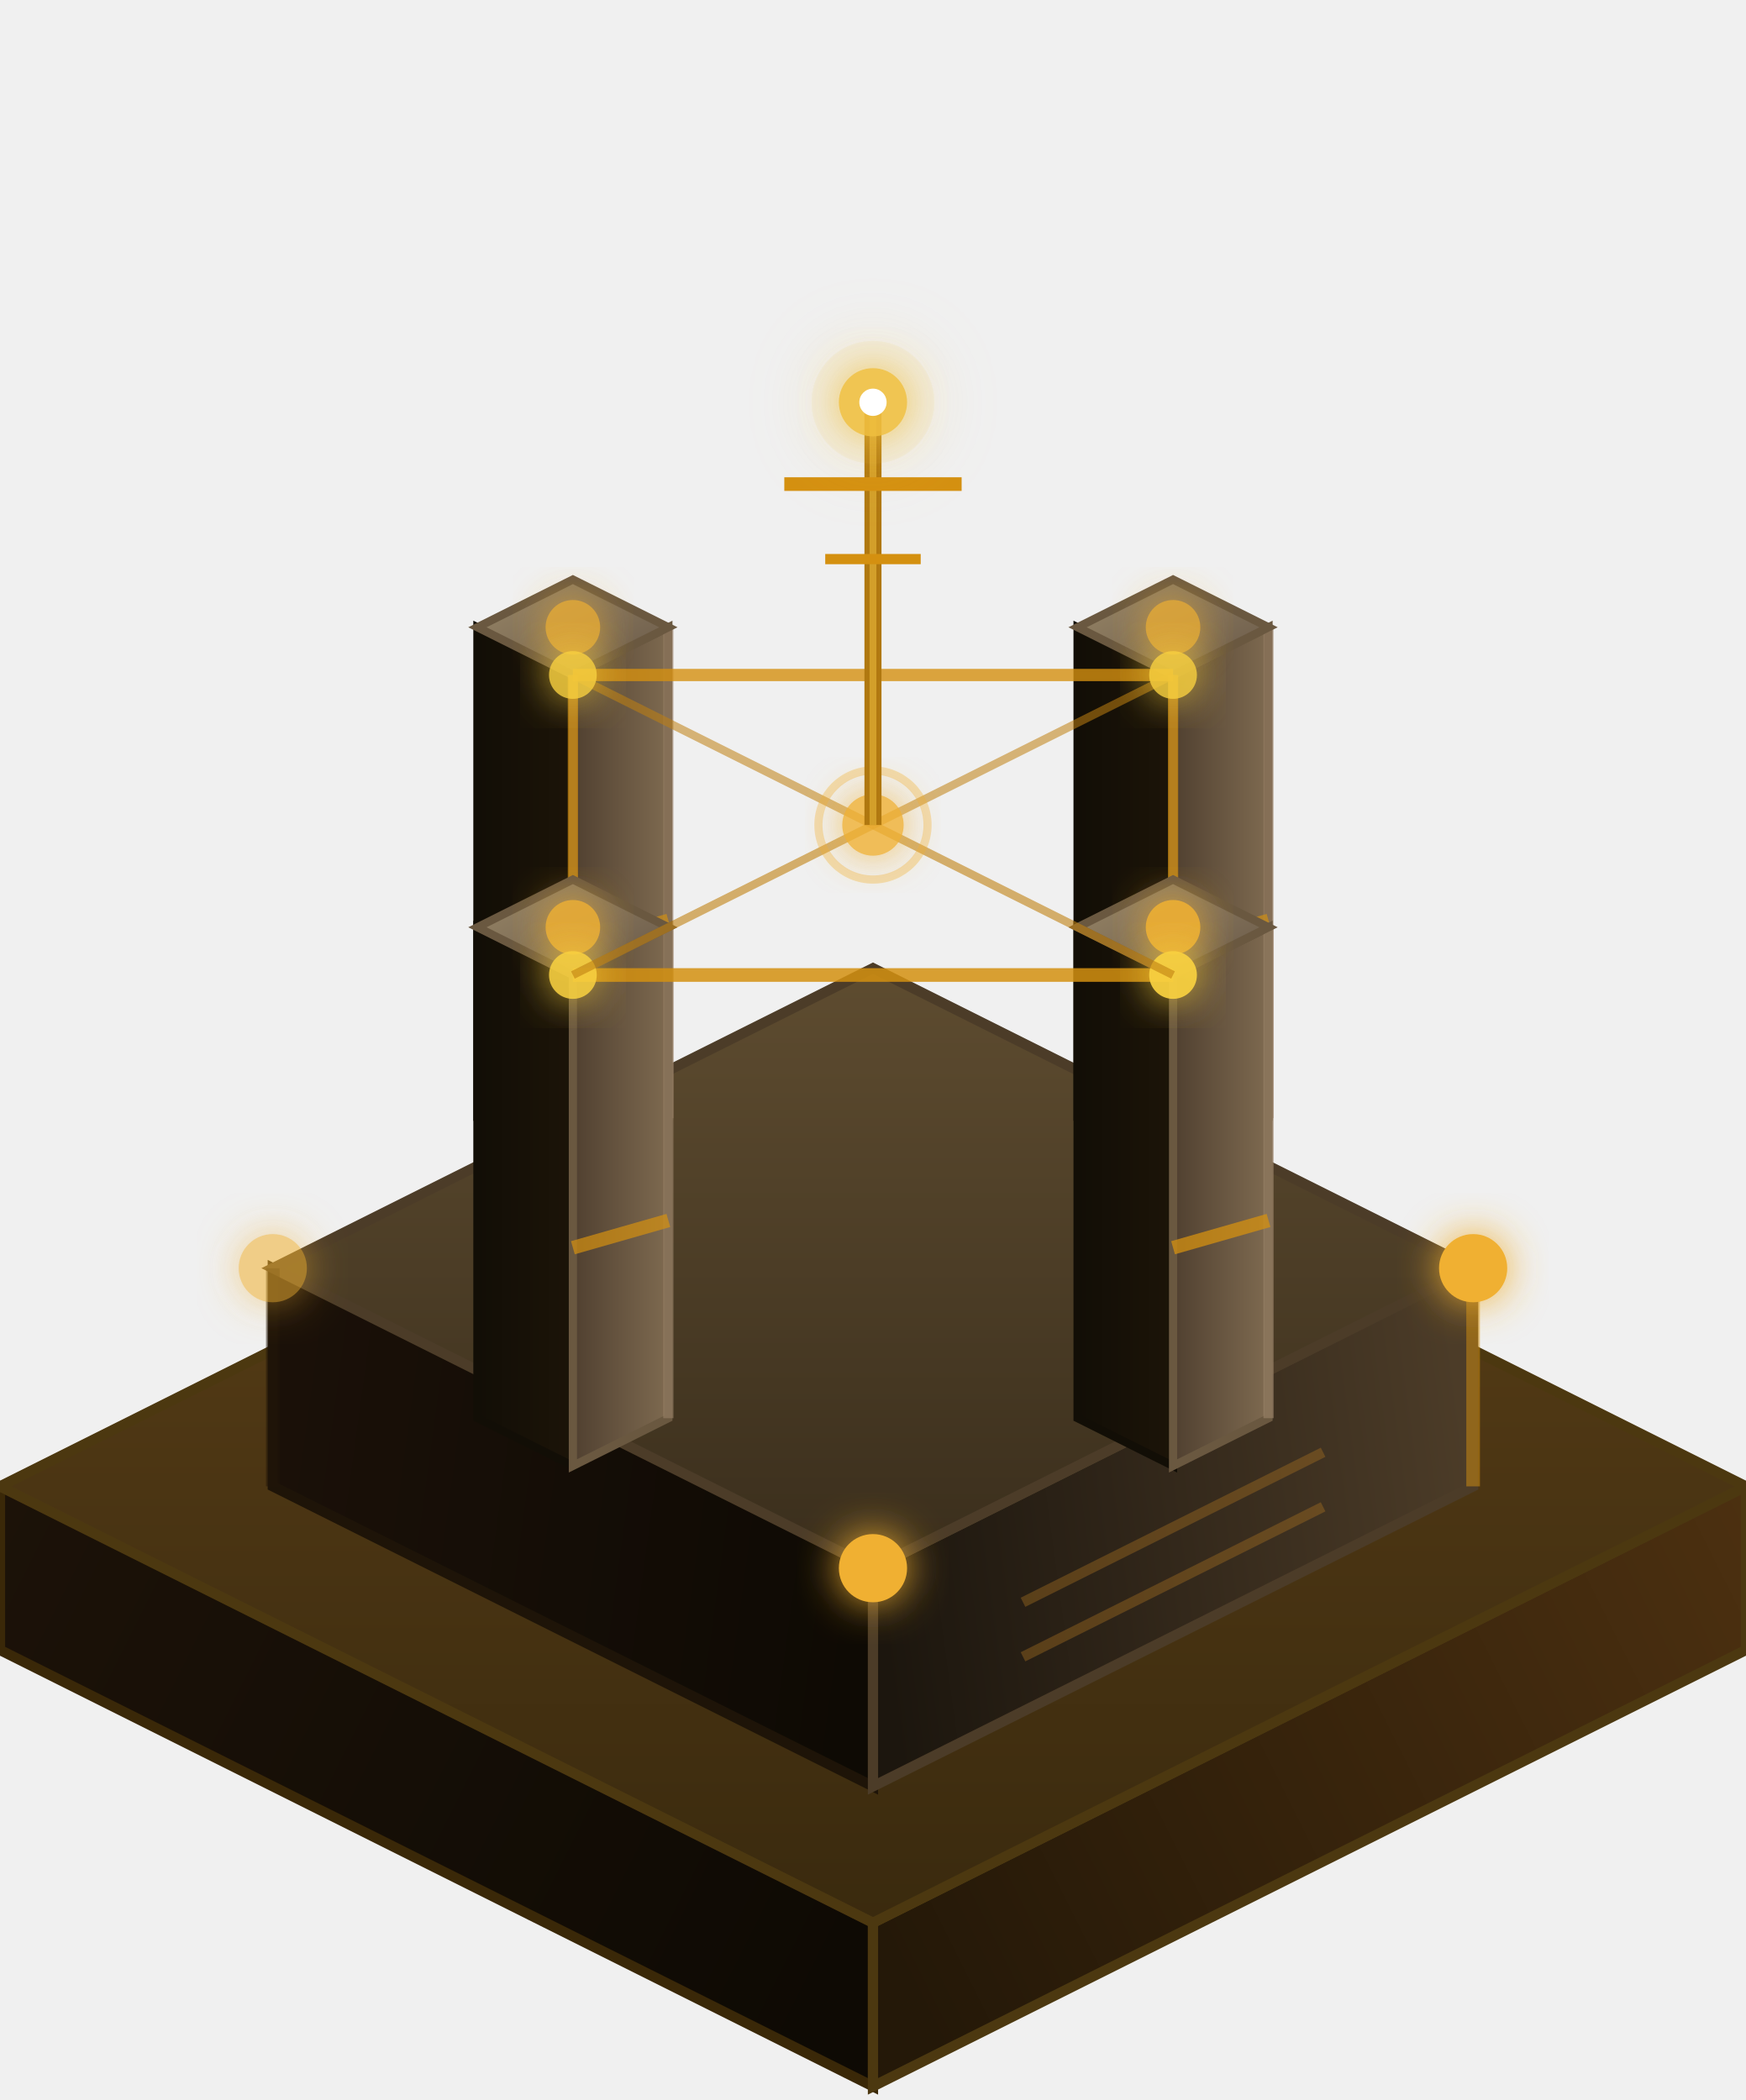
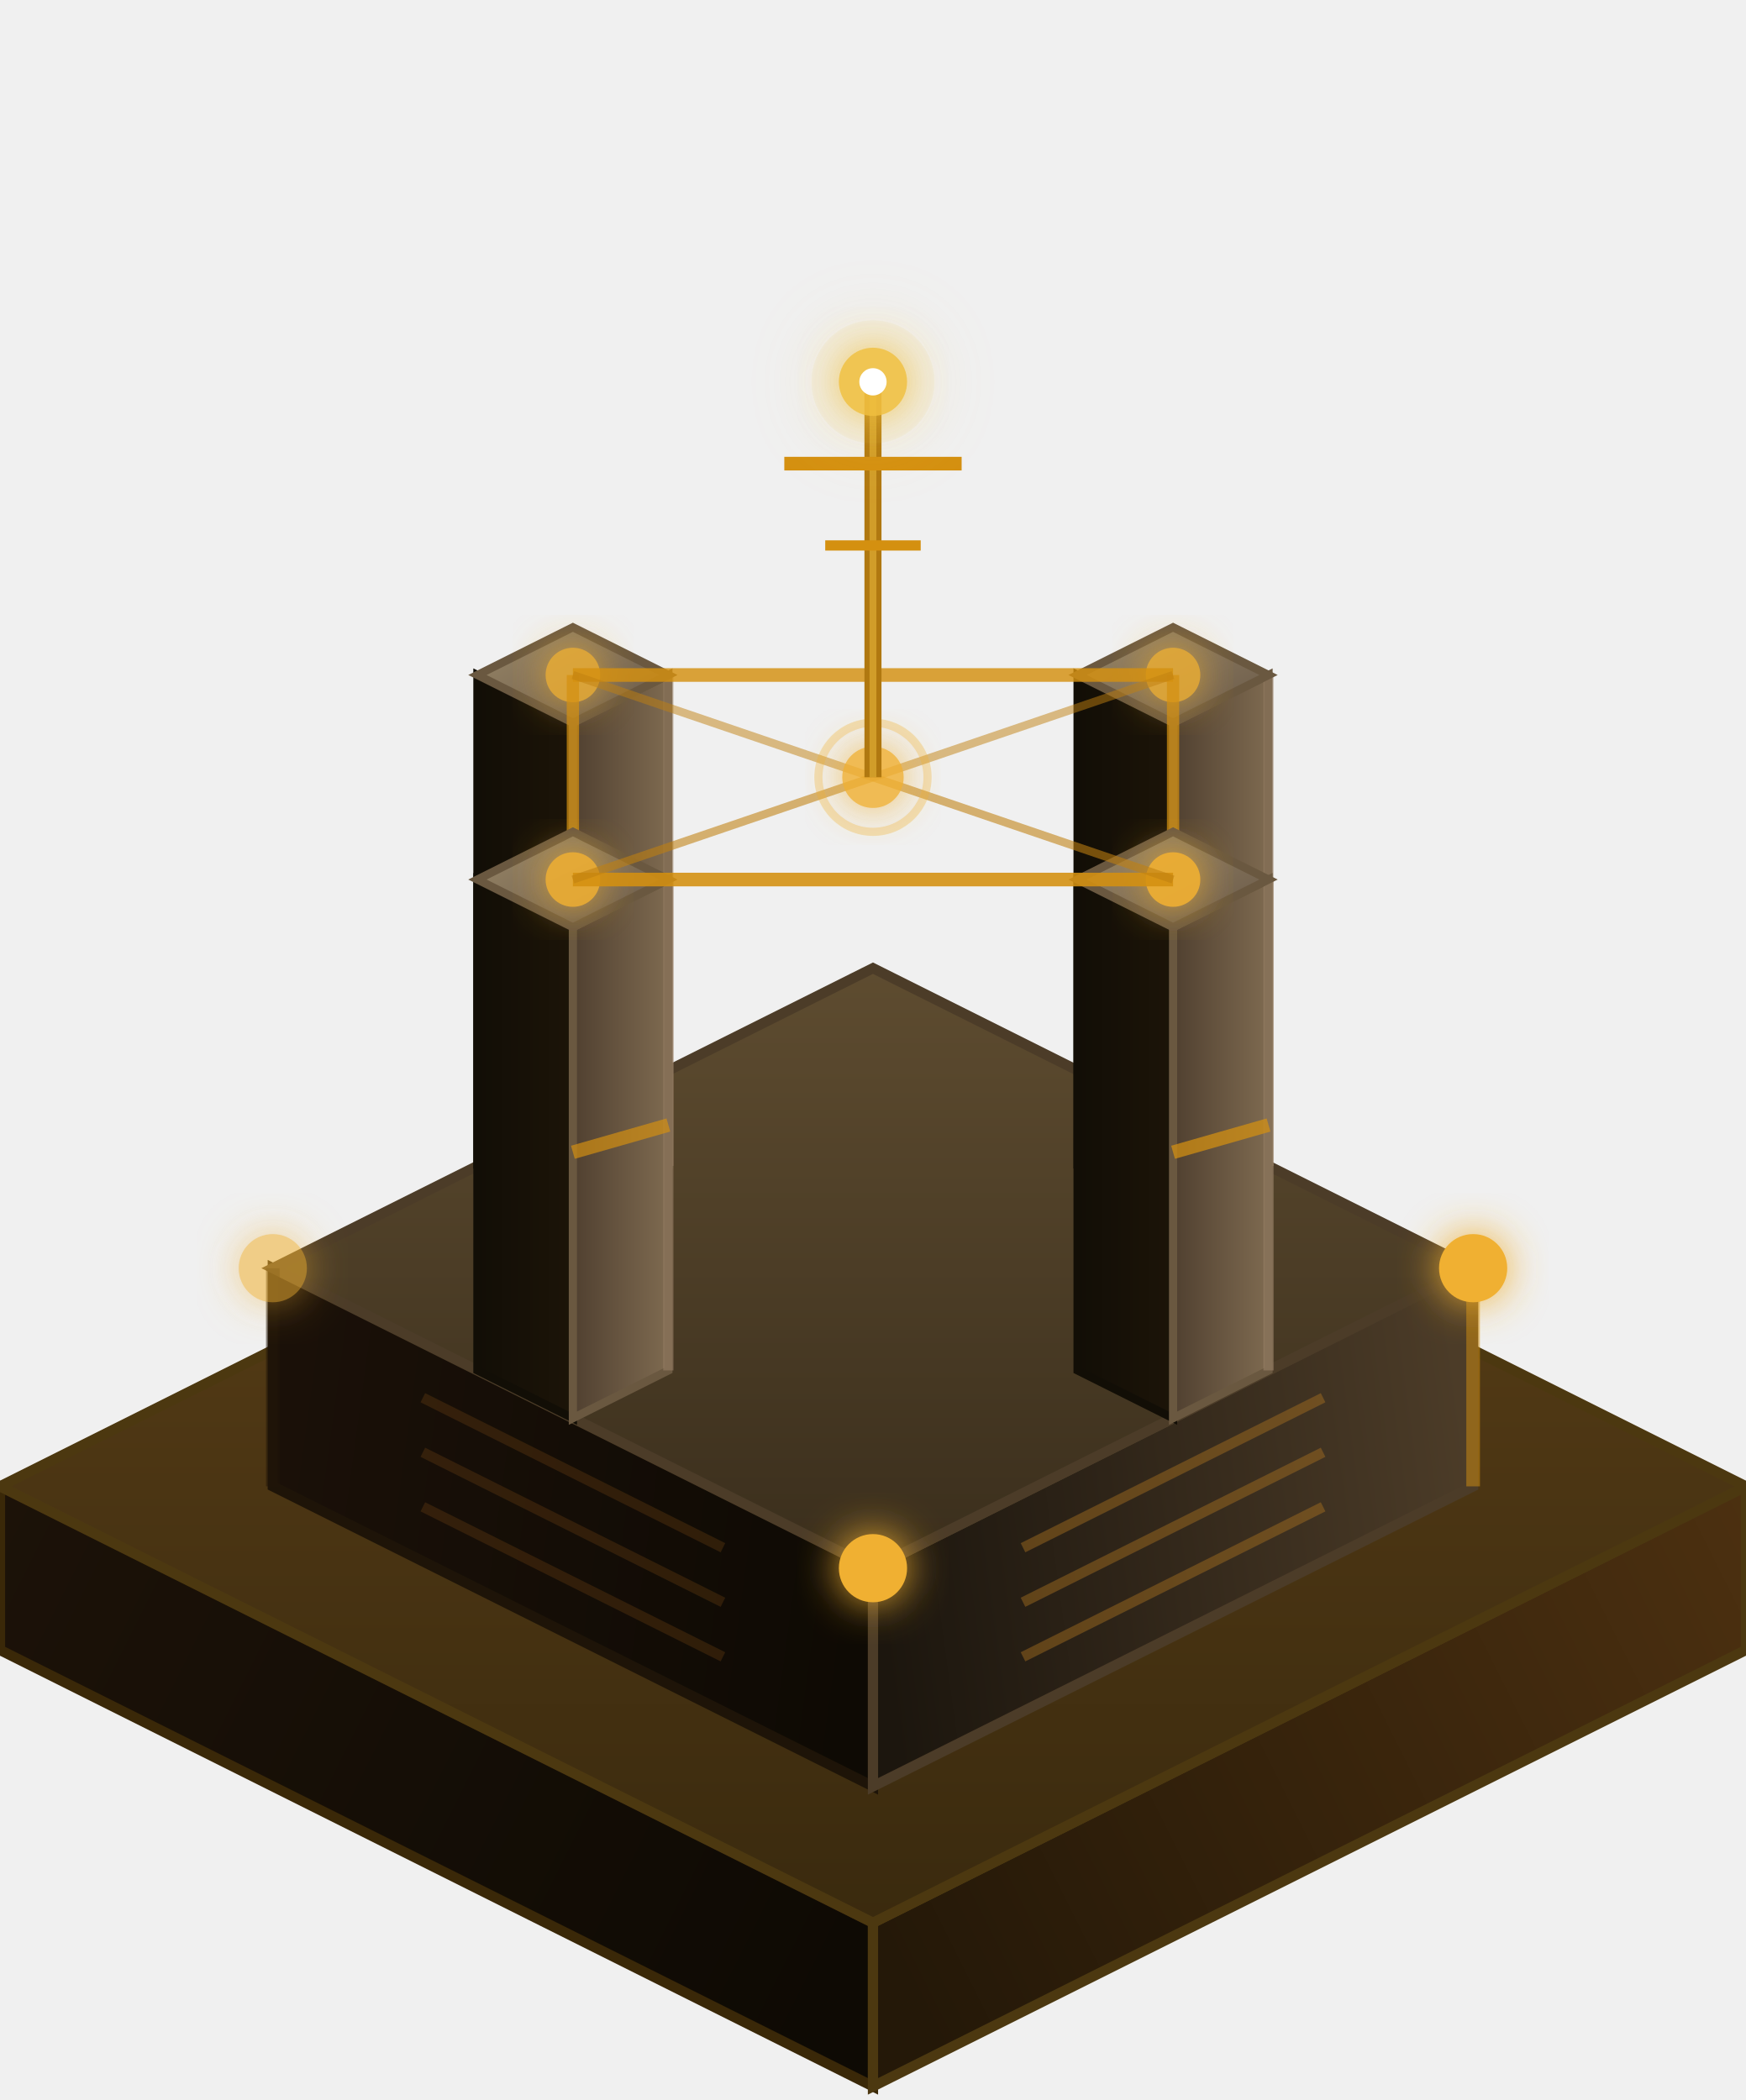
<svg xmlns="http://www.w3.org/2000/svg" viewBox="-128 -178 256 308" width="256" height="308">
  <defs>
    <linearGradient id="fR" gradientUnits="userSpaceOnUse" x1="128" y1="40" x2="0" y2="104">
      <stop offset="0%" stop-color="#4c3010" />
      <stop offset="100%" stop-color="#241808" />
    </linearGradient>
    <linearGradient id="fL" gradientUnits="userSpaceOnUse" x1="-128" y1="40" x2="0" y2="104">
      <stop offset="0%" stop-color="#1c1208" />
      <stop offset="100%" stop-color="#0e0a04" />
    </linearGradient>
    <linearGradient id="fT" gradientUnits="userSpaceOnUse" x1="0" y1="-24" x2="0" y2="104">
      <stop offset="0%" stop-color="#5c4018" />
      <stop offset="100%" stop-color="#3a2a0e" />
    </linearGradient>
    <linearGradient id="bR" gradientUnits="userSpaceOnUse" x1="88" y1="4" x2="0" y2="16">
      <stop offset="0%" stop-color="#4c3c28" />
      <stop offset="60%" stop-color="#2e2418" />
      <stop offset="100%" stop-color="#1c160e" />
    </linearGradient>
    <linearGradient id="bL" gradientUnits="userSpaceOnUse" x1="-88" y1="4" x2="0" y2="16">
      <stop offset="0%" stop-color="#1a1008" />
      <stop offset="100%" stop-color="#0e0a04" />
    </linearGradient>
    <linearGradient id="bT" gradientUnits="userSpaceOnUse" x1="0" y1="-72" x2="0" y2="16">
      <stop offset="0%" stop-color="#5e4c30" />
      <stop offset="100%" stop-color="#3a2e1c" />
    </linearGradient>
    <linearGradient id="cyR" x1="0" y1="0.5" x2="1" y2="0.5">
      <stop offset="0%" stop-color="#504030" />
      <stop offset="100%" stop-color="#7e6a50" />
    </linearGradient>
    <linearGradient id="cyL" x1="0" y1="0.5" x2="1" y2="0.5">
      <stop offset="0%" stop-color="#120e06" />
      <stop offset="100%" stop-color="#1c1408" />
    </linearGradient>
    <linearGradient id="cyTop" x1="0" y1="0" x2="1" y2="1">
      <stop offset="0%" stop-color="#9a8868" />
      <stop offset="100%" stop-color="#685848" />
    </linearGradient>
    <filter id="glow" x="-60%" y="-60%" width="220%" height="220%">
      <feGaussianBlur stdDeviation="3" result="blur" />
      <feMerge>
        <feMergeNode in="blur" />
        <feMergeNode in="SourceGraphic" />
      </feMerge>
    </filter>
    <filter id="softglow" x="-80%" y="-80%" width="260%" height="260%">
      <feGaussianBlur stdDeviation="5" result="blur" />
      <feMerge>
        <feMergeNode in="blur" />
        <feMergeNode in="SourceGraphic" />
      </feMerge>
    </filter>
    <filter id="ringglow" x="-100%" y="-100%" width="300%" height="300%">
      <feGaussianBlur stdDeviation="4" result="blur" />
      <feMerge>
        <feMergeNode in="blur" />
        <feMergeNode in="SourceGraphic" />
      </feMerge>
    </filter>
  </defs>
  <polygon points="-128,64 0,128 0,104 -128,40" fill="url(#fL)" stroke="#3a2808" stroke-width="1.5" />
  <polygon points="128,64 0,128 0,104 128,40" fill="url(#fR)" stroke="#4c3810" stroke-width="1.5" />
  <polygon points="0,-24 128,40 0,104 -128,40" fill="url(#fT)" stroke="#4c3810" stroke-width="1.5" />
  <g transform="translate(0, 36)">
    <polygon points="-88,4 0,48 0,16 -88,-28" fill="url(#bL)" stroke="#1e1408" stroke-width="1.5" />
    <polygon points="88,4 0,48 0,16 88,-28" fill="url(#bR)" stroke="#4c3c28" stroke-width="1.5" />
    <polygon points="0,-72 88,-28 0,16 -88,-28" fill="url(#bT)" stroke="#4c3c28" stroke-width="1.5" />
    <line x1="88" y1="4" x2="88" y2="-28" stroke="#d49010" stroke-width="2" opacity="0.5" />
-     <line x1="66" y1="7" x2="22" y2="29" stroke="#a87020" stroke-width="1.5" opacity="0.4" />
-     <line x1="66" y1="-1" x2="22" y2="21" stroke="#a87020" stroke-width="1.5" opacity="0.4" />
+     <line x1="66" y1="7" x2="22" y2="29" stroke="#a87020" stroke-width="1.5" opacity="0.45" />
+     <line x1="66" y1="-1" x2="22" y2="21" stroke="#a87020" stroke-width="1.5" opacity="0.45" />
+     <line x1="66" y1="-9" x2="22" y2="13" stroke="#a87020" stroke-width="1.5" opacity="0.45" />
    <line x1="-88" y1="4" x2="-88" y2="-28" stroke="#201408" stroke-width="2" opacity="0.5" />
+     <line x1="-66" y1="7" x2="-22" y2="29" stroke="#6a4010" stroke-width="1.5" opacity="0.35" />
+     <line x1="-66" y1="-1" x2="-22" y2="21" stroke="#6a4010" stroke-width="1.5" opacity="0.35" />
+     <line x1="-66" y1="-9" x2="-22" y2="13" stroke="#6a4010" stroke-width="1.5" opacity="0.35" />
    <circle cx="88" cy="-28" r="5" fill="#f0b030" filter="url(#glow)" />
    <circle cx="-88" cy="-28" r="5" fill="#f0b030" filter="url(#glow)" opacity="0.55" />
    <circle cx="0" cy="16" r="5" fill="#f0b030" filter="url(#glow)" />
-     <polygon points="-58,-50 -44,-43 -44,-115 -58,-122" fill="url(#cyL)" stroke="#120e06" stroke-width="1.2" />
-     <polygon points="-30,-50 -44,-43 -44,-115 -30,-122" fill="url(#cyR)" stroke="#6a5840" stroke-width="1.2" />
-     <line x1="-30" y1="-50" x2="-30" y2="-122" stroke="#9a8268" stroke-width="1.5" opacity="0.55" />
-     <line x1="-30" y1="-79" x2="-44" y2="-75" stroke="#d49010" stroke-width="2" opacity="0.65" />
-     <polygon points="-44,-129 -30,-122 -44,-115 -58,-122" fill="url(#cyTop)" stroke="#6a5840" stroke-width="1.2" />
-     <circle cx="-44" cy="-122" r="4" fill="#f0b030" filter="url(#glow)" opacity="0.75" />
-     <polygon points="30,-50 44,-43 44,-115 30,-122" fill="url(#cyL)" stroke="#120e06" stroke-width="1.2" />
-     <polygon points="58,-50 44,-43 44,-115 58,-122" fill="url(#cyR)" stroke="#6a5840" stroke-width="1.2" />
-     <line x1="58" y1="-50" x2="58" y2="-122" stroke="#9a8268" stroke-width="1.5" opacity="0.55" />
-     <line x1="58" y1="-79" x2="44" y2="-75" stroke="#d49010" stroke-width="2" opacity="0.65" />
-     <polygon points="44,-129 58,-122 44,-115 30,-122" fill="url(#cyTop)" stroke="#6a5840" stroke-width="1.2" />
-     <circle cx="44" cy="-122" r="4" fill="#f0b030" filter="url(#glow)" opacity="0.75" />
+     <polygon points="-58,-43 -44,-36 -44,-108 -58,-115" fill="url(#cyL)" stroke="#120e06" stroke-width="1.2" />
+     <polygon points="-30,-43 -44,-36 -44,-108 -30,-115" fill="url(#cyR)" stroke="#6a5840" stroke-width="1.2" />
+     <line x1="-30" y1="-43" x2="-30" y2="-115" stroke="#9a8268" stroke-width="1.5" opacity="0.5" />
+     <line x1="-30" y1="-79" x2="-44" y2="-75" stroke="#d49010" stroke-width="2" opacity="0.6" />
+     <polygon points="-44,-122 -30,-115 -44,-108 -58,-115" fill="url(#cyTop)" stroke="#6a5840" stroke-width="1.2" />
+     <circle cx="-44" cy="-115" r="4" fill="#f0b030" filter="url(#glow)" opacity="0.8" />
+     <polygon points="30,-43 44,-36 44,-108 30,-115" fill="url(#cyL)" stroke="#120e06" stroke-width="1.2" />
+     <polygon points="58,-43 44,-36 44,-108 58,-115" fill="url(#cyR)" stroke="#6a5840" stroke-width="1.2" />
+     <line x1="58" y1="-43" x2="58" y2="-115" stroke="#9a8268" stroke-width="1.5" opacity="0.5" />
+     <line x1="58" y1="-79" x2="44" y2="-75" stroke="#d49010" stroke-width="2" opacity="0.6" />
+     <polygon points="44,-122 58,-115 44,-108 30,-115" fill="url(#cyTop)" stroke="#6a5840" stroke-width="1.2" />
+     <circle cx="44" cy="-115" r="4" fill="#f0b030" filter="url(#glow)" opacity="0.8" />
    <line x1="-44" y1="-115" x2="44" y2="-115" stroke="#f0c040" stroke-width="6" opacity="0.15" filter="url(#ringglow)" />
-     <line x1="-44" y1="-115" x2="44" y2="-115" stroke="#d49010" stroke-width="1.8" opacity="0.8" />
-     <line x1="-44" y1="-115" x2="-44" y2="-71" stroke="#f0c040" stroke-width="5" opacity="0.12" filter="url(#ringglow)" />
-     <line x1="-44" y1="-115" x2="-44" y2="-71" stroke="#d49010" stroke-width="1.5" opacity="0.7" />
-     <line x1="44" y1="-115" x2="44" y2="-71" stroke="#f0c040" stroke-width="5" opacity="0.12" filter="url(#ringglow)" />
-     <line x1="44" y1="-115" x2="44" y2="-71" stroke="#d49010" stroke-width="1.5" opacity="0.7" />
-     <line x1="-44" y1="-115" x2="0" y2="-93" stroke="#c08010" stroke-width="1.2" opacity="0.55" />
-     <line x1="44" y1="-115" x2="0" y2="-93" stroke="#c08010" stroke-width="1.2" opacity="0.55" />
-     <polygon points="-58,-6 -44,1 -44,-71 -58,-78" fill="url(#cyL)" stroke="#120e06" stroke-width="1.2" />
-     <polygon points="-30,-6 -44,1 -44,-71 -30,-78" fill="url(#cyR)" stroke="#6a5840" stroke-width="1.2" />
-     <line x1="-30" y1="-6" x2="-30" y2="-78" stroke="#9a8268" stroke-width="1.5" opacity="0.6" />
-     <line x1="-30" y1="-35" x2="-44" y2="-31" stroke="#d49010" stroke-width="2" opacity="0.7" />
-     <polygon points="-44,-85 -30,-78 -44,-71 -58,-78" fill="url(#cyTop)" stroke="#6a5840" stroke-width="1.2" />
-     <circle cx="-44" cy="-78" r="4" fill="#f0b030" filter="url(#glow)" opacity="0.85" />
-     <polygon points="30,-6 44,1 44,-71 30,-78" fill="url(#cyL)" stroke="#120e06" stroke-width="1.2" />
-     <polygon points="58,-6 44,1 44,-71 58,-78" fill="url(#cyR)" stroke="#6a5840" stroke-width="1.2" />
-     <line x1="58" y1="-6" x2="58" y2="-78" stroke="#9a8268" stroke-width="1.5" opacity="0.65" />
-     <line x1="58" y1="-35" x2="44" y2="-31" stroke="#d49010" stroke-width="2" opacity="0.75" />
-     <polygon points="44,-85 58,-78 44,-71 30,-78" fill="url(#cyTop)" stroke="#6a5840" stroke-width="1.2" />
-     <circle cx="44" cy="-78" r="4" fill="#f0b030" filter="url(#glow)" opacity="0.9" />
-     <line x1="44" y1="-71" x2="-44" y2="-71" stroke="#f0c040" stroke-width="7" opacity="0.18" filter="url(#ringglow)" />
-     <line x1="44" y1="-71" x2="-44" y2="-71" stroke="#d49010" stroke-width="2" opacity="0.85" />
-     <circle cx="-44" cy="-115" r="3.5" fill="#f8d040" filter="url(#glow)" opacity="0.85" />
-     <circle cx="44" cy="-115" r="3.5" fill="#f8d040" filter="url(#glow)" opacity="0.85" />
-     <circle cx="44" cy="-71" r="3.5" fill="#f8d040" filter="url(#glow)" opacity="0.95" />
-     <circle cx="-44" cy="-71" r="3.5" fill="#f8d040" filter="url(#glow)" opacity="0.9" />
-     <line x1="-44" y1="-71" x2="0" y2="-93" stroke="#c08010" stroke-width="1.2" opacity="0.6" />
-     <line x1="44" y1="-71" x2="0" y2="-93" stroke="#c08010" stroke-width="1.2" opacity="0.6" />
-     <circle cx="0" cy="-93" r="4.5" fill="#f0b030" opacity="0.8" filter="url(#glow)" />
-     <circle cx="0" cy="-93" r="8" fill="none" stroke="#f0b030" stroke-width="1.2" opacity="0.35" />
-     <line x1="0" y1="-93" x2="0" y2="-155" stroke="#b07810" stroke-width="2.5" />
-     <line x1="0" y1="-93" x2="0" y2="-155" stroke="#f0c040" stroke-width="1" opacity="0.55" />
-     <line x1="-13" y1="-143" x2="13" y2="-143" stroke="#d49010" stroke-width="2" />
-     <line x1="-7" y1="-132" x2="7" y2="-132" stroke="#d49010" stroke-width="1.5" />
-     <circle cx="0" cy="-155" r="9" fill="#f0c040" opacity="0.13" filter="url(#softglow)" />
-     <circle cx="0" cy="-155" r="5" fill="#f0c040" opacity="0.88" filter="url(#glow)" />
-     <circle cx="0" cy="-155" r="2" fill="#ffffff" />
+     <line x1="-44" y1="-115" x2="44" y2="-115" stroke="#d49010" stroke-width="2" opacity="0.82" />
+     <line x1="-44" y1="-115" x2="-44" y2="-85" stroke="#f0c040" stroke-width="5" opacity="0.12" filter="url(#ringglow)" />
+     <line x1="-44" y1="-115" x2="-44" y2="-85" stroke="#d49010" stroke-width="1.8" opacity="0.72" />
+     <line x1="44" y1="-115" x2="44" y2="-85" stroke="#f0c040" stroke-width="5" opacity="0.12" filter="url(#ringglow)" />
+     <line x1="44" y1="-115" x2="44" y2="-85" stroke="#d49010" stroke-width="1.8" opacity="0.72" />
+     <line x1="-44" y1="-115" x2="0" y2="-100" stroke="#c08010" stroke-width="1.2" opacity="0.5" />
+     <line x1="44" y1="-115" x2="0" y2="-100" stroke="#c08010" stroke-width="1.2" opacity="0.5" />
+     <polygon points="-58,-13 -44,-6 -44,-78 -58,-85" fill="url(#cyL)" stroke="#120e06" stroke-width="1.2" />
+     <polygon points="-30,-13 -44,-6 -44,-78 -30,-85" fill="url(#cyR)" stroke="#6a5840" stroke-width="1.2" />
+     <line x1="-30" y1="-13" x2="-30" y2="-85" stroke="#9a8268" stroke-width="1.5" opacity="0.55" />
+     <line x1="-30" y1="-49" x2="-44" y2="-45" stroke="#d49010" stroke-width="2" opacity="0.68" />
+     <polygon points="-44,-92 -30,-85 -44,-78 -58,-85" fill="url(#cyTop)" stroke="#6a5840" stroke-width="1.2" />
+     <circle cx="-44" cy="-85" r="4" fill="#f0b030" filter="url(#glow)" opacity="0.88" />
+     <polygon points="30,-13 44,-6 44,-78 30,-85" fill="url(#cyL)" stroke="#120e06" stroke-width="1.2" />
+     <polygon points="58,-13 44,-6 44,-78 58,-85" fill="url(#cyR)" stroke="#6a5840" stroke-width="1.2" />
+     <line x1="58" y1="-13" x2="58" y2="-85" stroke="#9a8268" stroke-width="1.5" opacity="0.6" />
+     <line x1="58" y1="-49" x2="44" y2="-45" stroke="#d49010" stroke-width="2" opacity="0.72" />
+     <polygon points="44,-92 58,-85 44,-78 30,-85" fill="url(#cyTop)" stroke="#6a5840" stroke-width="1.2" />
+     <circle cx="44" cy="-85" r="4" fill="#f0b030" filter="url(#glow)" opacity="0.92" />
+     <line x1="44" y1="-85" x2="-44" y2="-85" stroke="#f0c040" stroke-width="7" opacity="0.18" filter="url(#ringglow)" />
+     <line x1="44" y1="-85" x2="-44" y2="-85" stroke="#d49010" stroke-width="2" opacity="0.88" />
+     <line x1="-44" y1="-85" x2="0" y2="-100" stroke="#c08010" stroke-width="1.2" opacity="0.58" />
+     <line x1="44" y1="-85" x2="0" y2="-100" stroke="#c08010" stroke-width="1.2" opacity="0.58" />
+     <circle cx="0" cy="-100" r="4.5" fill="#f0b030" opacity="0.82" filter="url(#glow)" />
+     <circle cx="0" cy="-100" r="8" fill="none" stroke="#f0b030" stroke-width="1.2" opacity="0.32" />
+     <line x1="0" y1="-100" x2="0" y2="-158" stroke="#b07810" stroke-width="2.5" />
+     <line x1="0" y1="-100" x2="0" y2="-158" stroke="#f0c040" stroke-width="1" opacity="0.52" />
+     <line x1="-13" y1="-146" x2="13" y2="-146" stroke="#d49010" stroke-width="2" />
+     <line x1="-7" y1="-134" x2="7" y2="-134" stroke="#d49010" stroke-width="1.5" />
+     <circle cx="0" cy="-158" r="9" fill="#f0c040" opacity="0.12" filter="url(#softglow)" />
+     <circle cx="0" cy="-158" r="5" fill="#f0c040" opacity="0.88" filter="url(#glow)" />
+     <circle cx="0" cy="-158" r="2" fill="#ffffff" />
  </g>
</svg>
